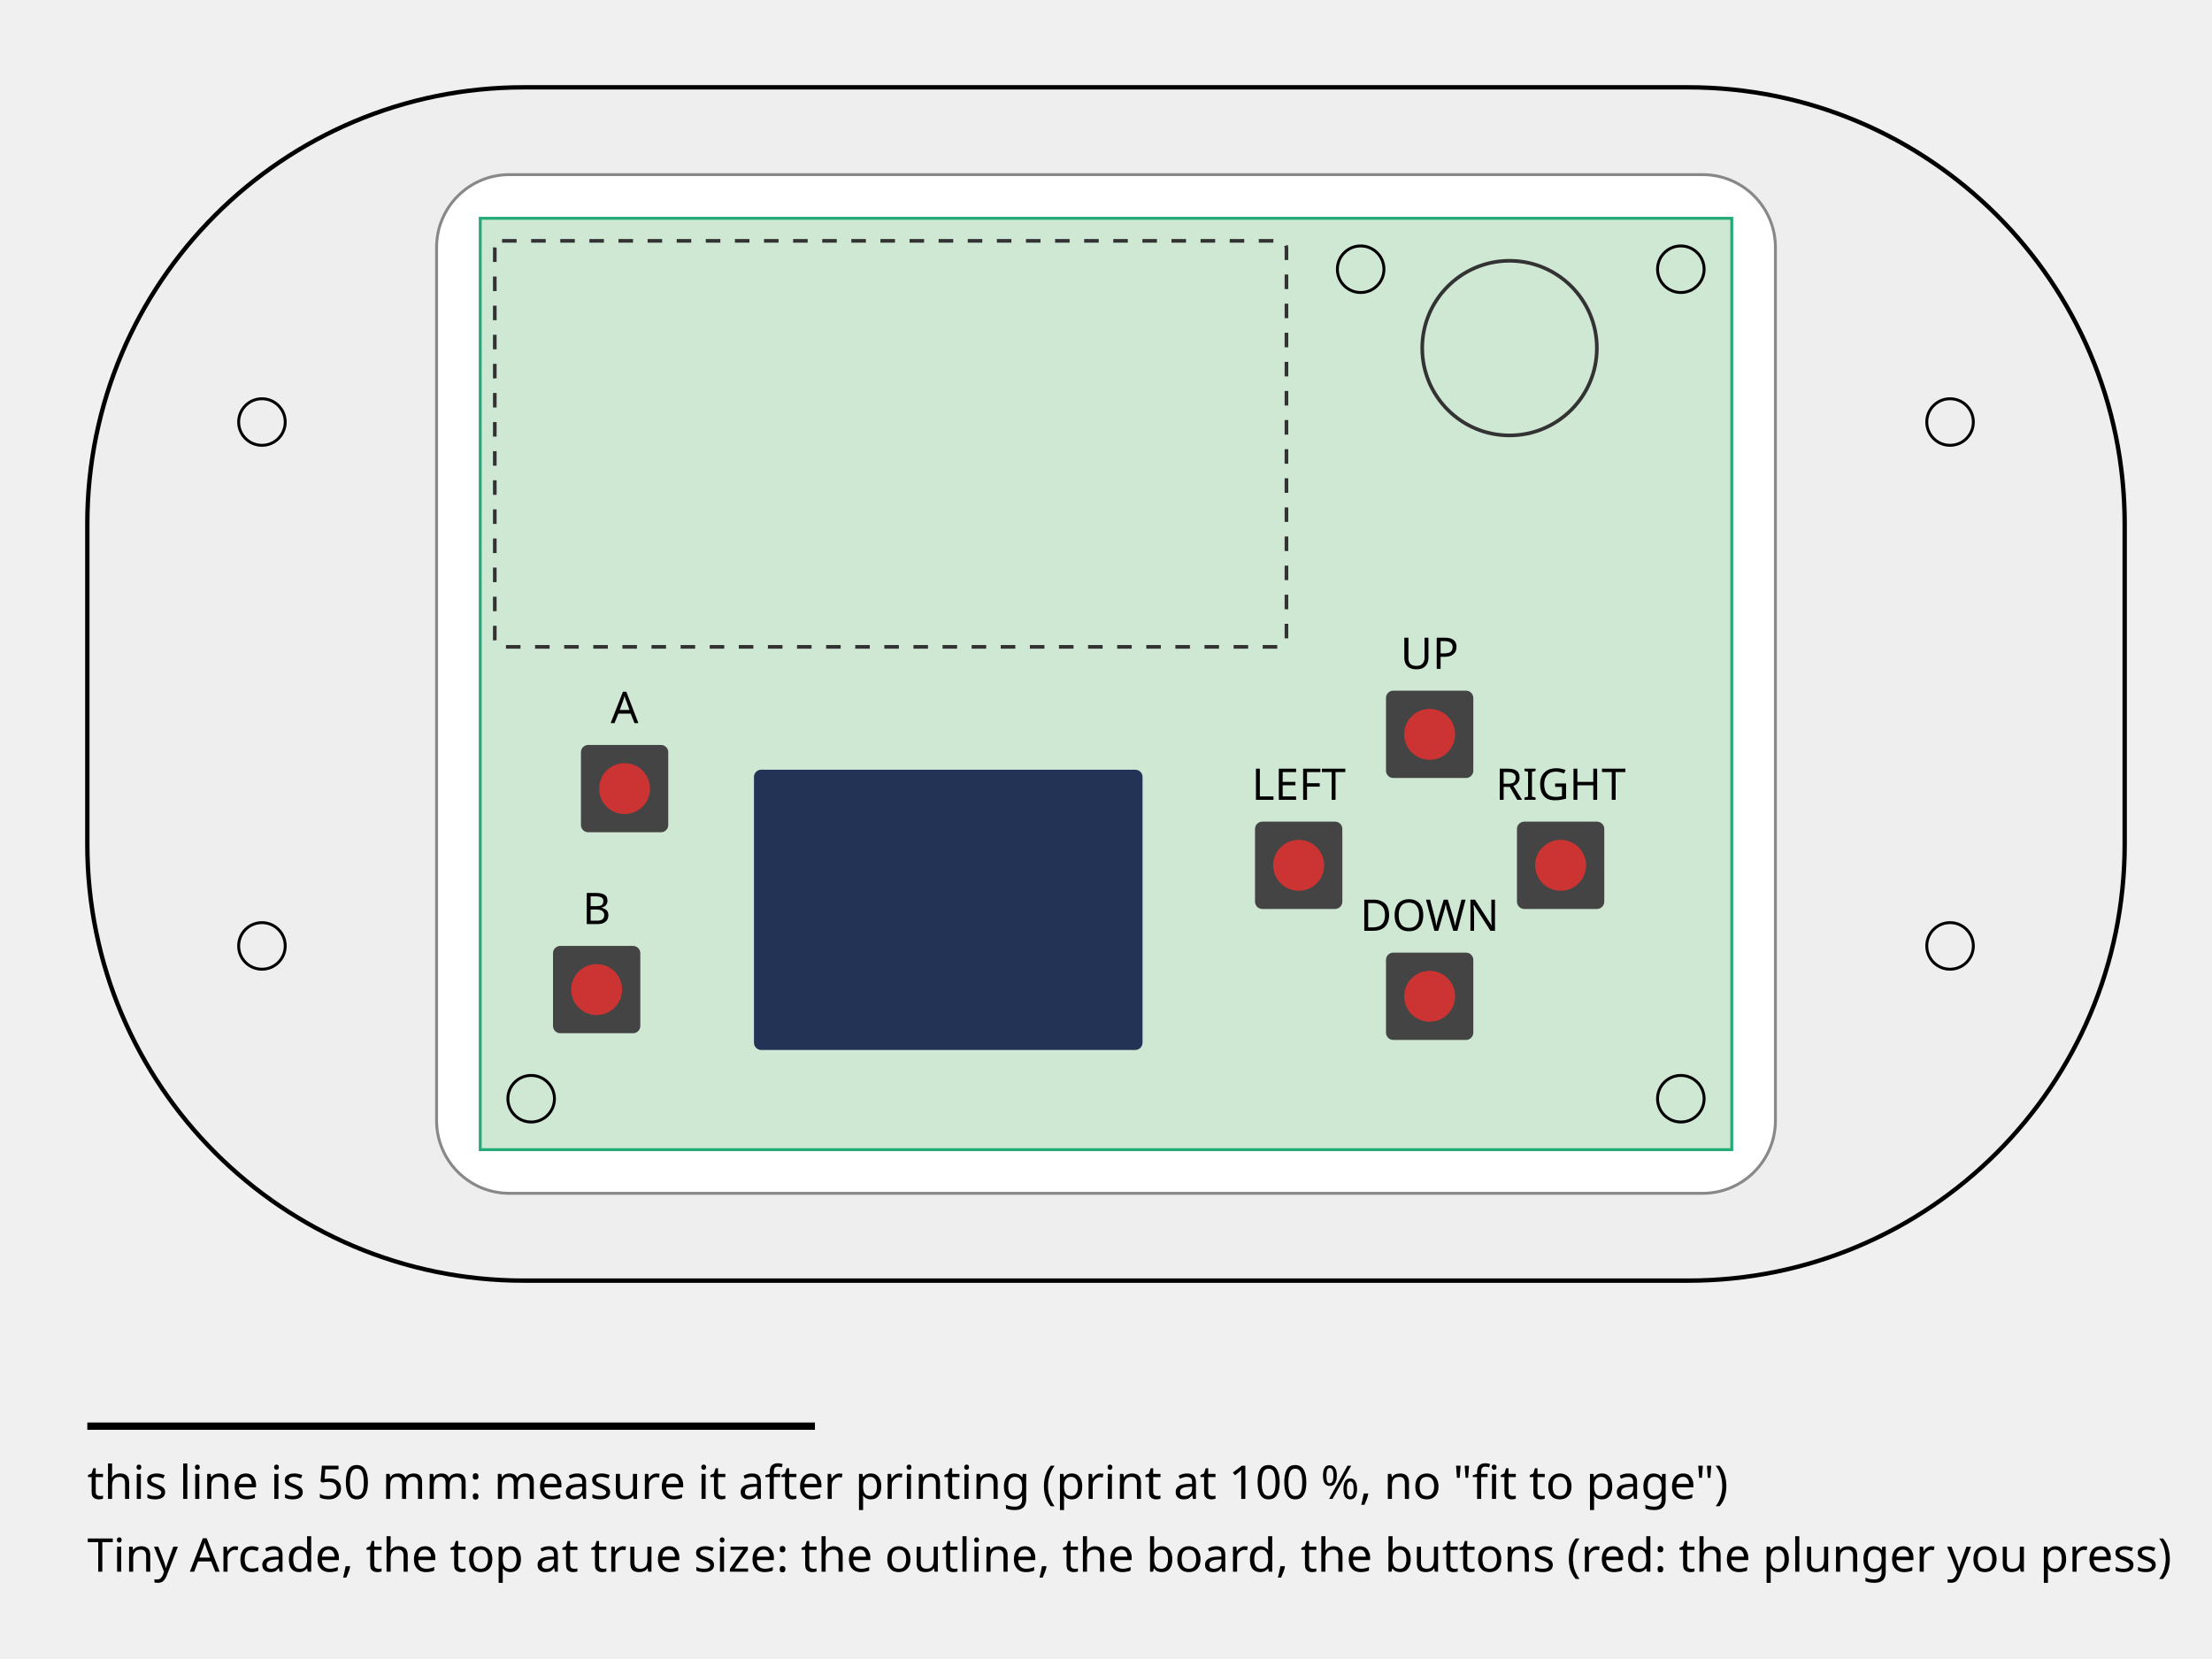
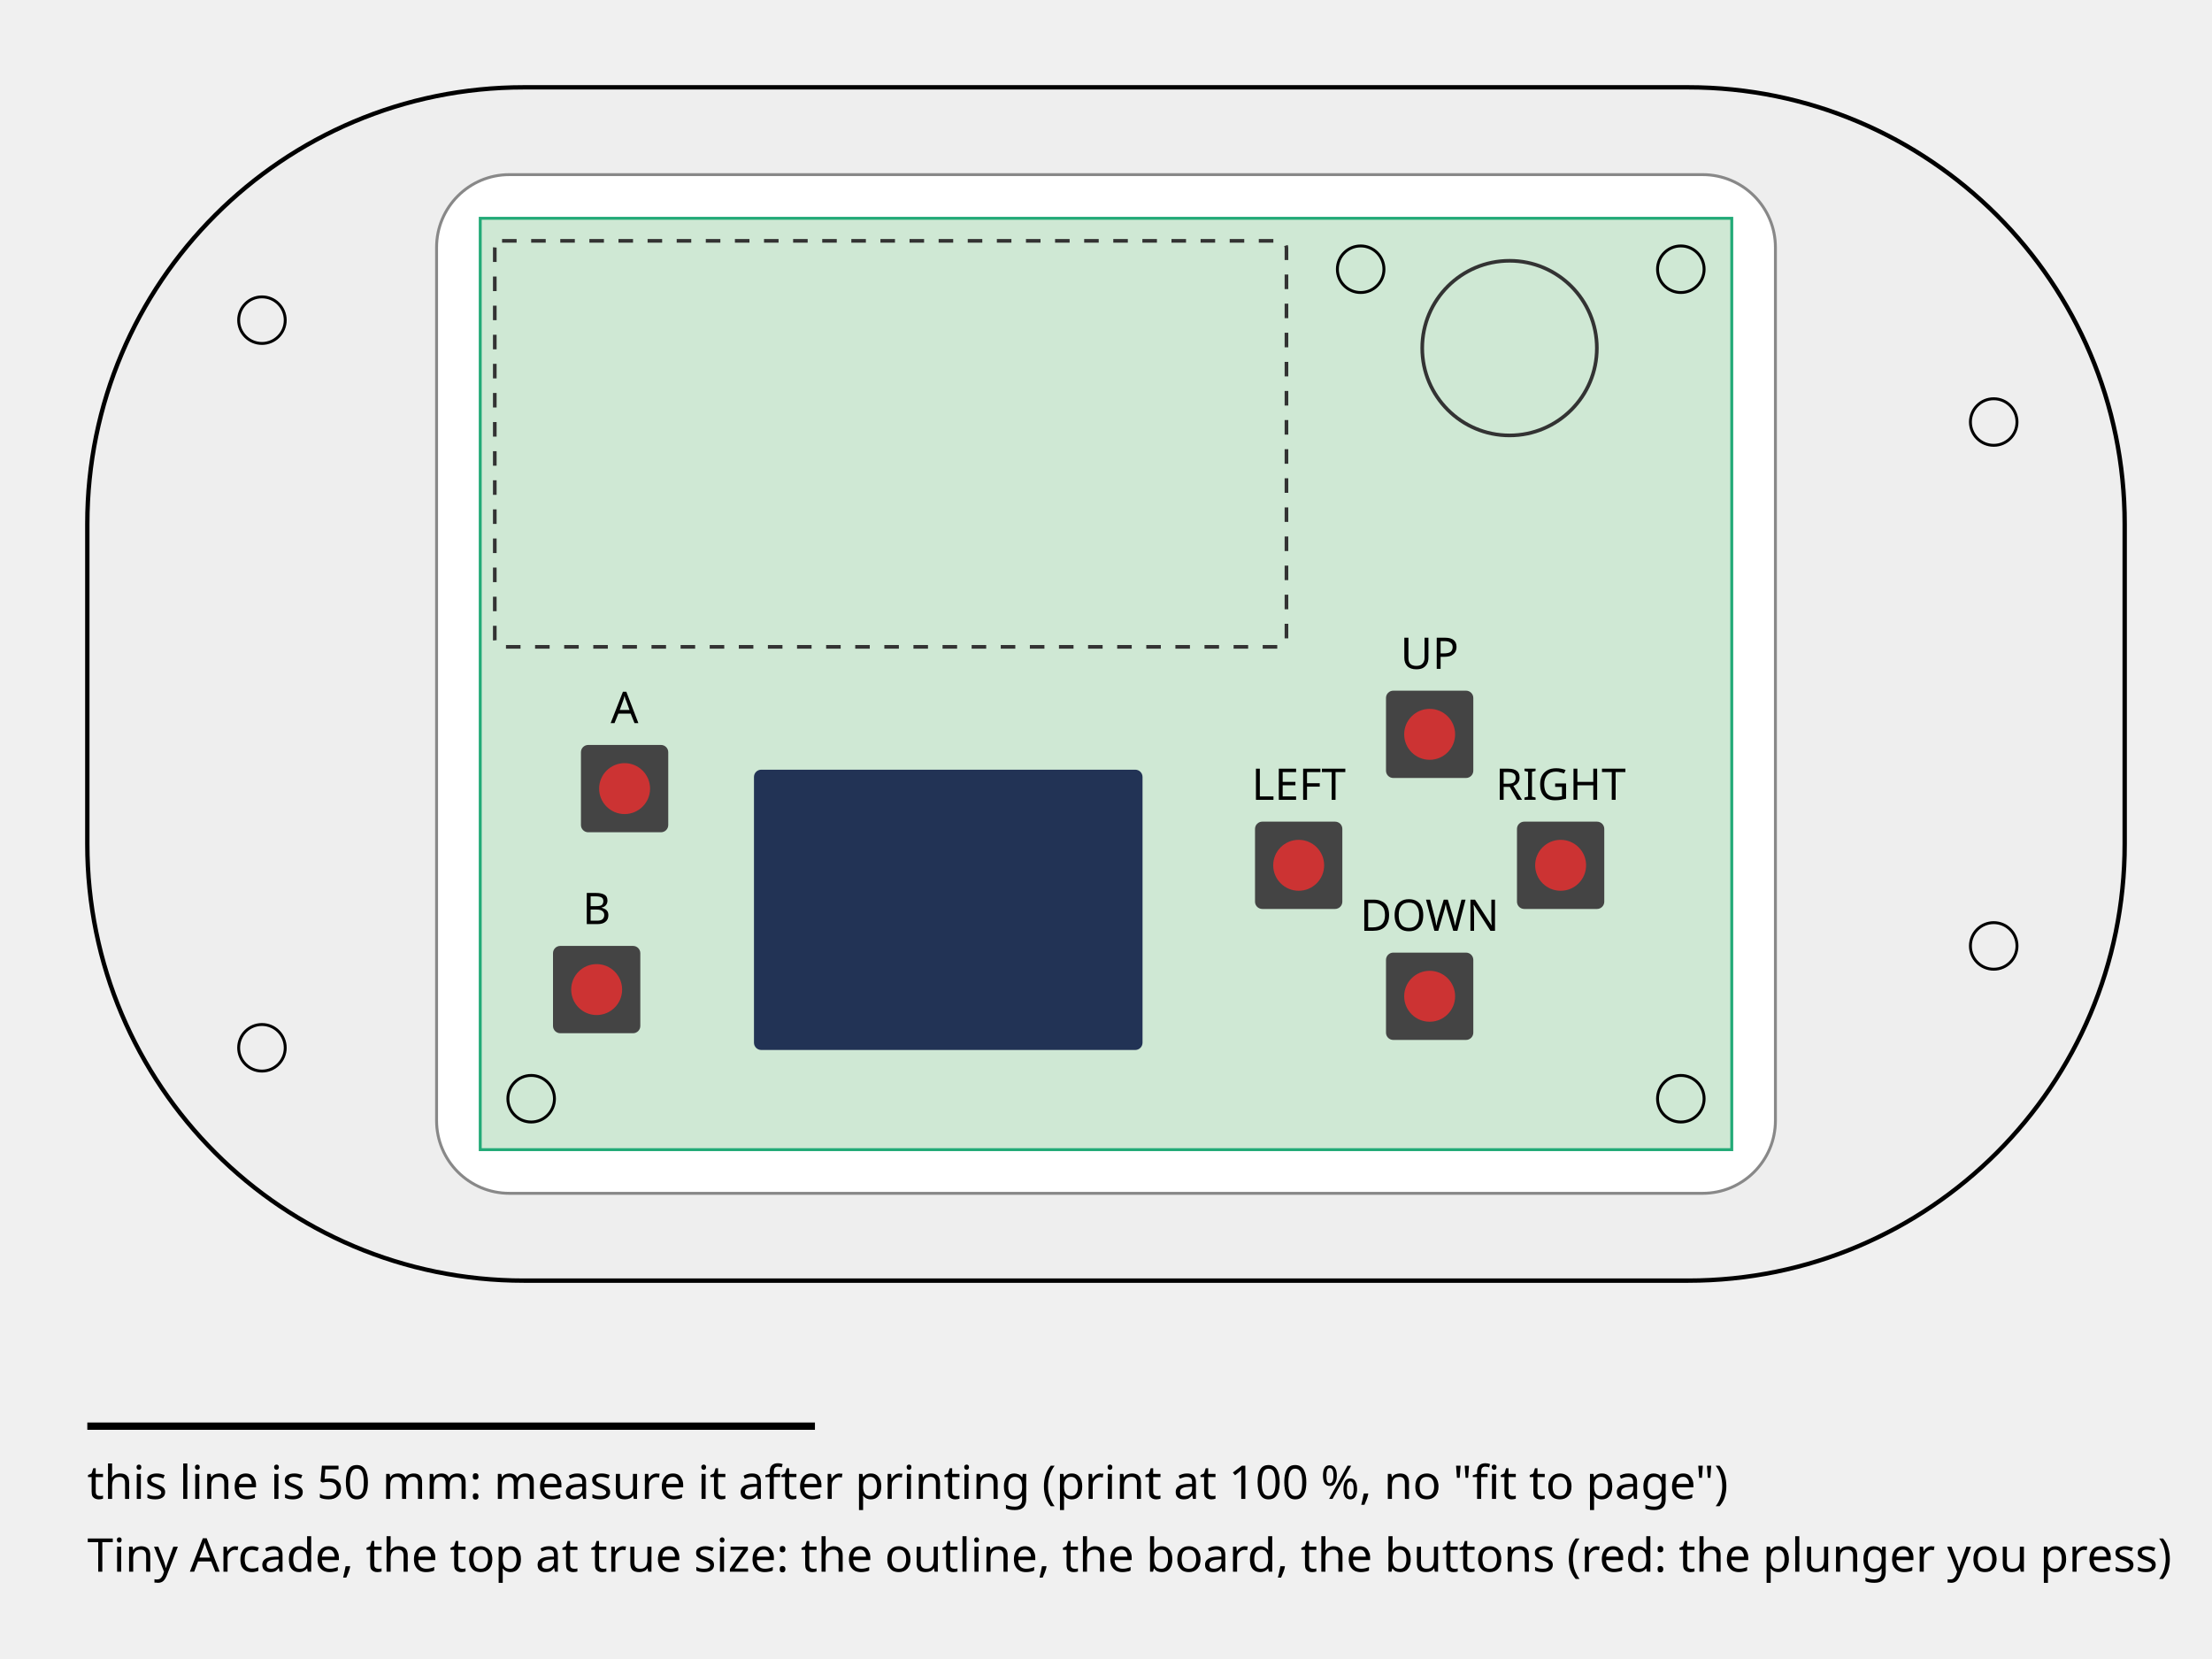
<svg xmlns="http://www.w3.org/2000/svg" width="152.0mm" height="114.0mm" viewBox="0 0 152.0 114.0" font-family="sans-serif">
  <rect x="6.0" y="6.0" width="140.0" height="82.0" rx="30.0" fill="#eee" stroke="#000" stroke-width="0.3" />
  <rect x="30.0" y="12.0" width="92.0" height="70.0" rx="5" fill="#fff" stroke="#888" stroke-width="0.2" />
  <rect x="33.0" y="15.0" width="86" height="64" rx="0" fill="#cfe8d4" stroke="#2a7" stroke-width="0.2" />
  <rect x="51.81" y="52.89" width="26.7" height="19.26" rx="0.5" fill="#235" stroke="none" />
  <rect x="34.0" y="16.55" width="54.4" height="27.9" rx="0.5" fill="none" stroke="#333" stroke-width="0.25" stroke-dasharray="1 1" />
  <circle cx="103.73" cy="23.92" r="6" fill="none" stroke="#333" stroke-width="0.25" />
  <rect x="39.92" y="51.19" width="6" height="6" rx="0.5" fill="#444" />
  <circle cx="42.92" cy="54.19" r="1.75" fill="#c33" />
  <text x="42.92" y="49.69" font-size="3" text-anchor="middle">A</text>
  <rect x="38.0" y="65.0" width="6" height="6" rx="0.5" fill="#444" />
  <circle cx="41.0" cy="68.0" r="1.75" fill="#c33" />
  <text x="41.0" y="63.5" font-size="3" text-anchor="middle">B</text>
  <rect x="95.24" y="47.46" width="6" height="6" rx="0.5" fill="#444" />
  <circle cx="98.24" cy="50.46" r="1.75" fill="#c33" />
  <text x="98.24" y="45.96" font-size="3" text-anchor="middle">UP</text>
  <rect x="95.24" y="65.46" width="6" height="6" rx="0.5" fill="#444" />
  <circle cx="98.24" cy="68.46" r="1.75" fill="#c33" />
  <text x="98.24" y="63.96" font-size="3" text-anchor="middle">DOWN</text>
  <rect x="86.24" y="56.46" width="6" height="6" rx="0.5" fill="#444" />
  <circle cx="89.24" cy="59.46" r="1.75" fill="#c33" />
  <text x="89.24" y="54.96" font-size="3" text-anchor="middle">LEFT</text>
  <rect x="104.24" y="56.46" width="6" height="6" rx="0.5" fill="#444" />
  <circle cx="107.24" cy="59.46" r="1.75" fill="#c33" />
  <text x="107.24" y="54.96" font-size="3" text-anchor="middle">RIGHT</text>
  <circle cx="36.5" cy="75.5" r="1.6" fill="none" stroke="#000" stroke-width="0.2" />
  <circle cx="115.5" cy="75.5" r="1.6" fill="none" stroke="#000" stroke-width="0.2" />
  <circle cx="115.5" cy="18.5" r="1.6" fill="none" stroke="#000" stroke-width="0.2" />
  <circle cx="93.5" cy="18.5" r="1.6" fill="none" stroke="#000" stroke-width="0.2" />
-   <circle cx="134.0" cy="29.0" r="1.6" fill="none" stroke="#000" stroke-width="0.2" />
-   <circle cx="134.0" cy="65.0" r="1.6" fill="none" stroke="#000" stroke-width="0.2" />
-   <circle cx="18.0" cy="29.0" r="1.6" fill="none" stroke="#000" stroke-width="0.2" />
-   <circle cx="18.0" cy="65.0" r="1.6" fill="none" stroke="#000" stroke-width="0.2" />
+   <circle cx="137.0" cy="29.0" r="1.6" fill="none" stroke="#000" stroke-width="0.2" />
+   <circle cx="137.0" cy="65.0" r="1.6" fill="none" stroke="#000" stroke-width="0.2" />
+   <circle cx="18.0" cy="22.0" r="1.6" fill="none" stroke="#000" stroke-width="0.2" />
+   <circle cx="18.0" cy="72.0" r="1.6" fill="none" stroke="#000" stroke-width="0.2" />
  <line x1="6" y1="98.0" x2="56" y2="98.0" stroke="#000" stroke-width="0.5" />
  <text x="6" y="103.0" font-size="3.2" text-anchor="start">this line is 50 mm: measure it after printing (print at 100 %, no "fit to page")</text>
  <text x="6" y="108.0" font-size="3.2" text-anchor="start">Tiny Arcade, the top at true size: the outline, the board, the buttons (red: the plunger you press)</text>
</svg>
